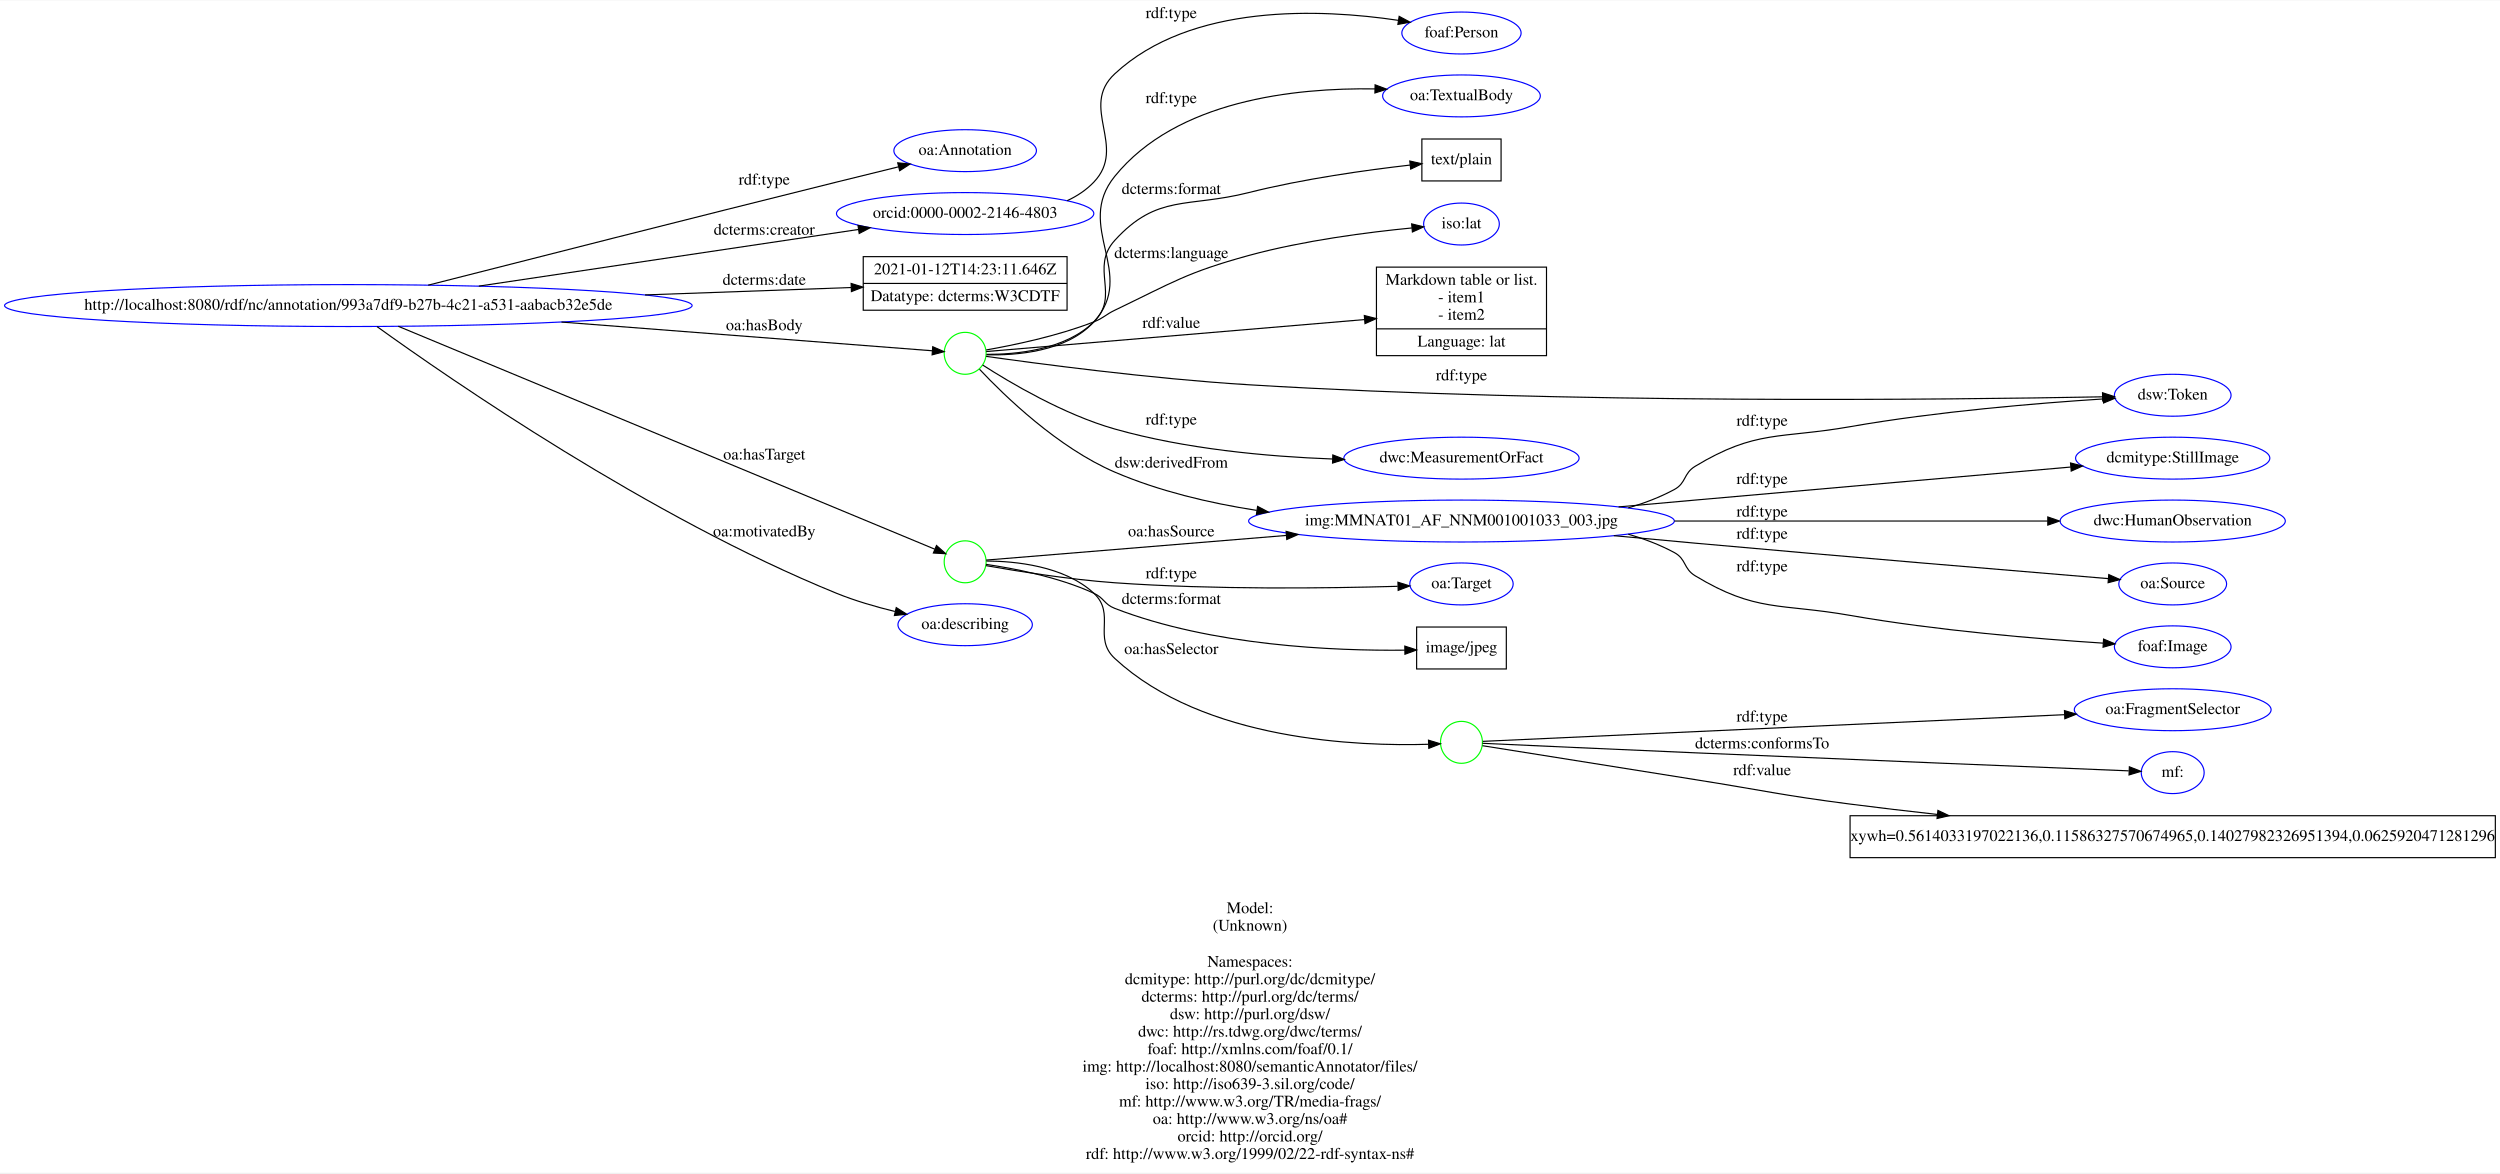
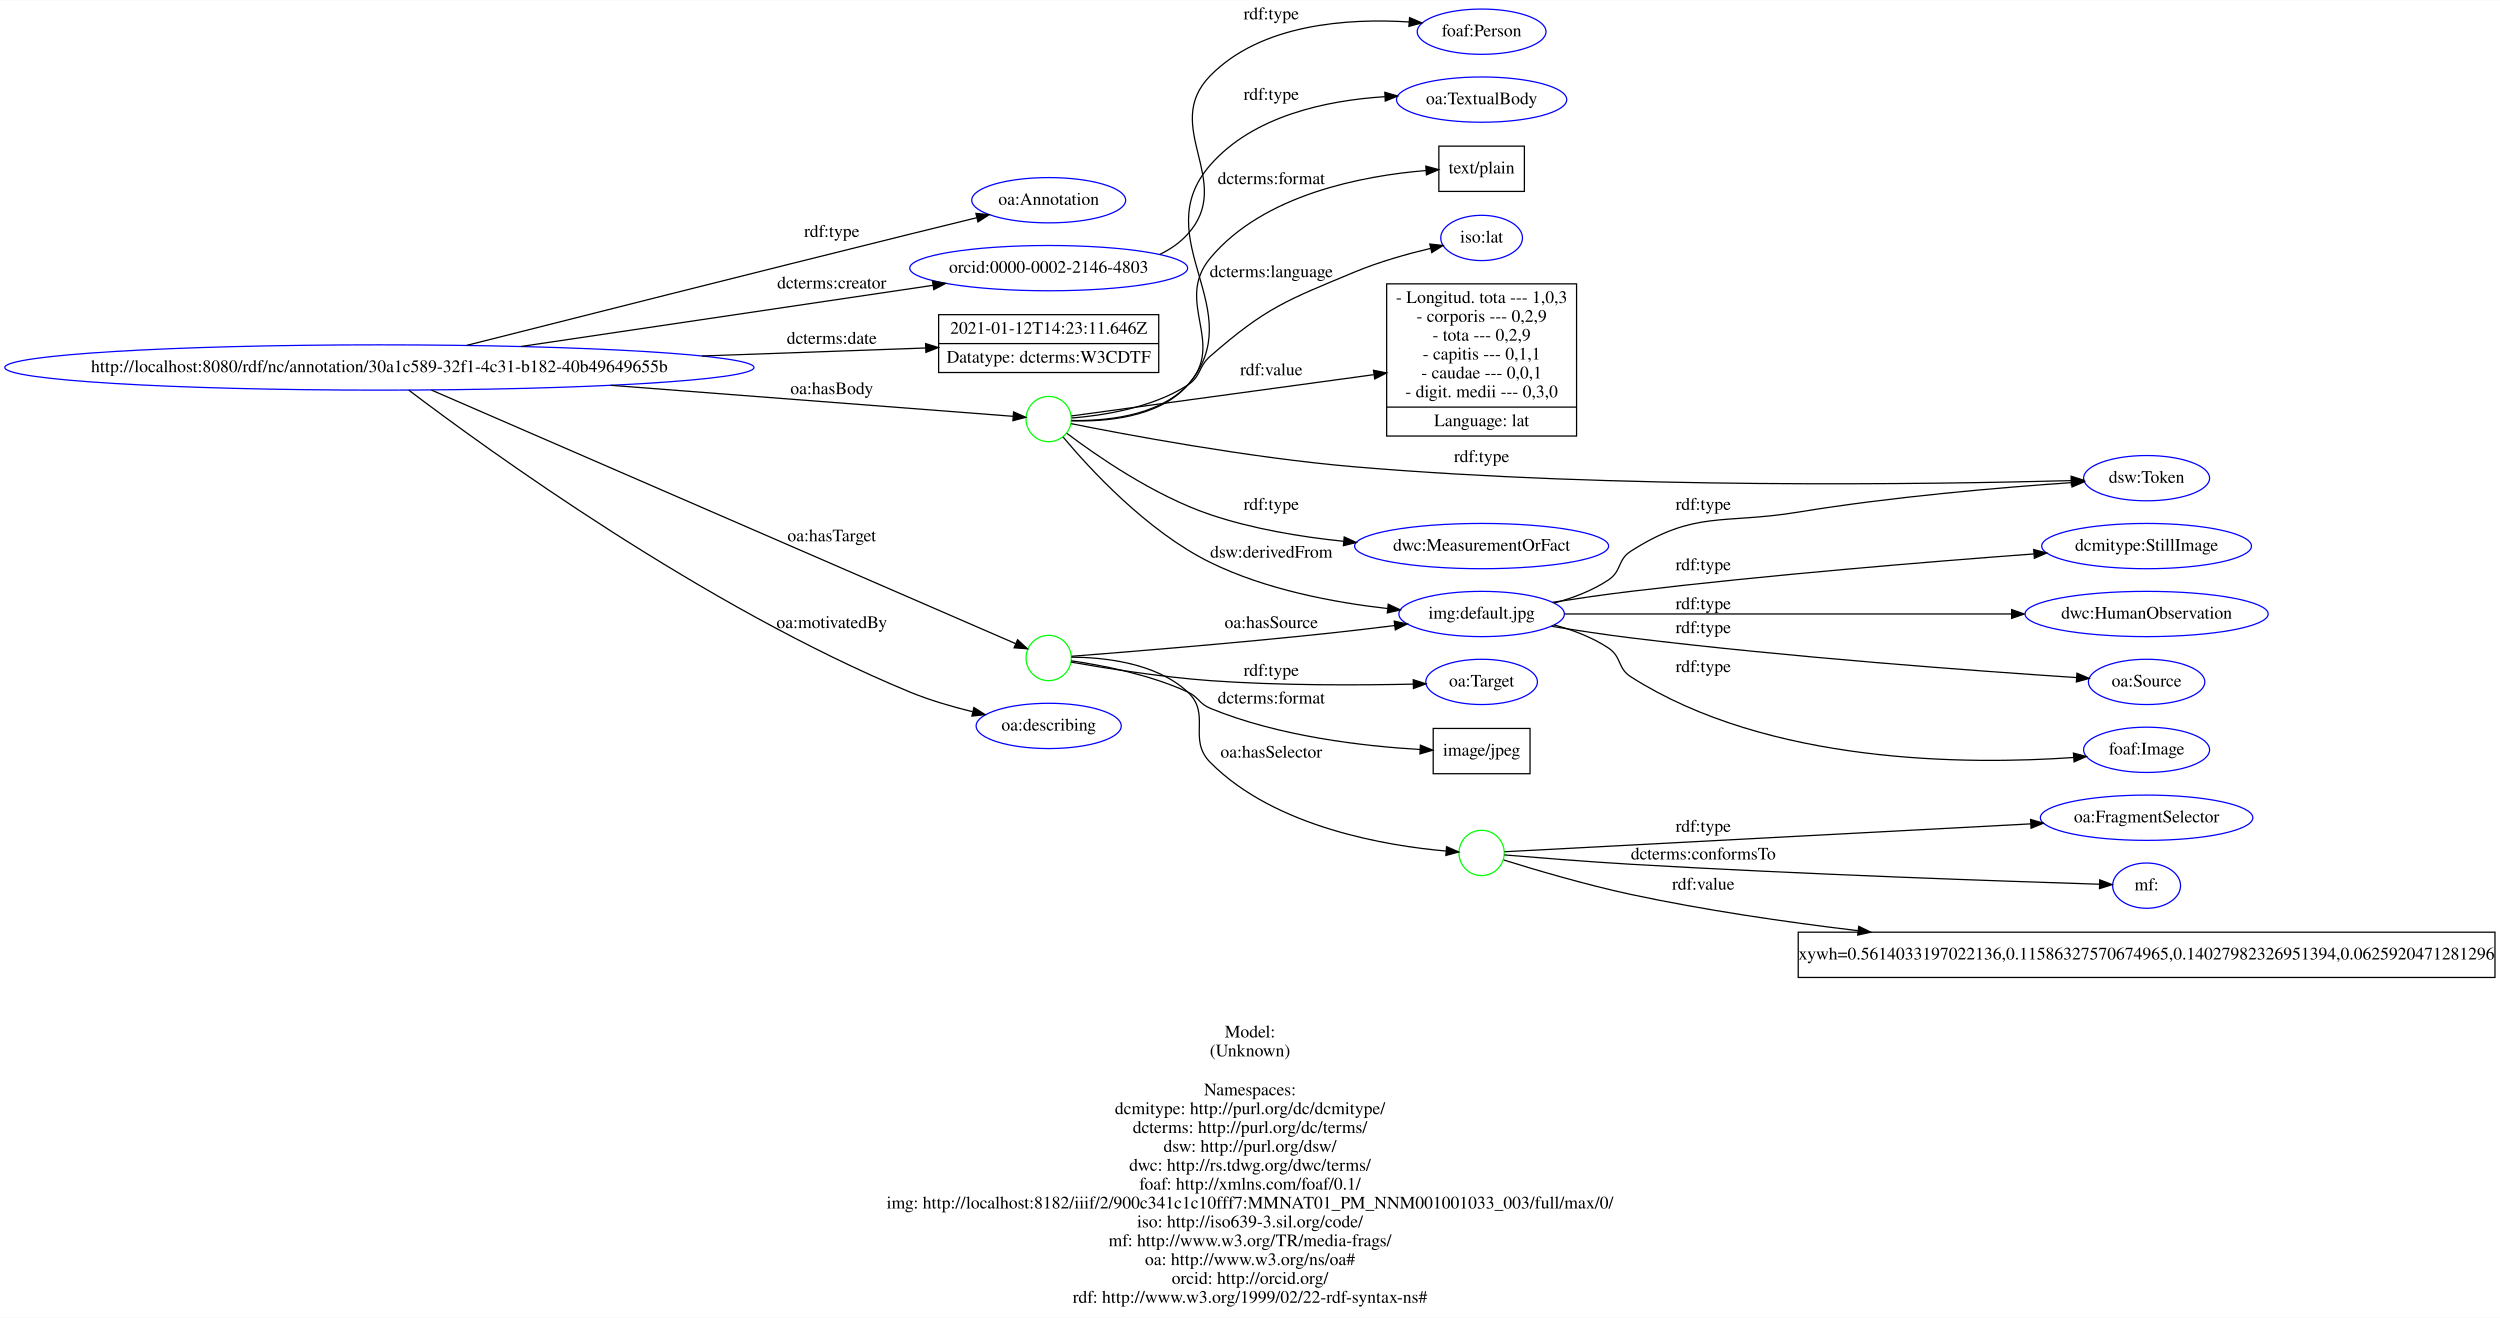
- <svg xmlns="http://www.w3.org/2000/svg" width="2146pt" height="1007pt" viewBox="0.00 0.00 2146.40 1006.50">
-   <g id="graph0" class="graph" transform="scale(1 1) rotate(0) translate(4 1002.5)">
-     <polygon fill="#ffffff" stroke="transparent" points="-4,4 -4,-1002.5 2142.396,-1002.5 2142.396,4 -4,4" />
-     <text text-anchor="middle" x="1069.198" y="-218.8" font-family="Times,serif" font-size="14.00" fill="#000000">Model:</text>
-     <text text-anchor="middle" x="1069.198" y="-203.8" font-family="Times,serif" font-size="14.00" fill="#000000">(Unknown)</text>
-     <text text-anchor="middle" x="1069.198" y="-172.8" font-family="Times,serif" font-size="14.00" fill="#000000">Namespaces:</text>
-     <text text-anchor="middle" x="1069.198" y="-157.8" font-family="Times,serif" font-size="14.00" fill="#000000">dcmitype: http://purl.org/dc/dcmitype/</text>
-     <text text-anchor="middle" x="1069.198" y="-142.8" font-family="Times,serif" font-size="14.00" fill="#000000">dcterms: http://purl.org/dc/terms/</text>
-     <text text-anchor="middle" x="1069.198" y="-127.8" font-family="Times,serif" font-size="14.00" fill="#000000">dsw: http://purl.org/dsw/</text>
-     <text text-anchor="middle" x="1069.198" y="-112.8" font-family="Times,serif" font-size="14.00" fill="#000000">dwc: http://rs.tdwg.org/dwc/terms/</text>
-     <text text-anchor="middle" x="1069.198" y="-97.8" font-family="Times,serif" font-size="14.00" fill="#000000">foaf: http://xmlns.com/foaf/0.1/</text>
-     <text text-anchor="middle" x="1069.198" y="-82.8" font-family="Times,serif" font-size="14.00" fill="#000000">img: http://localhost:8080/semanticAnnotator/files/</text>
-     <text text-anchor="middle" x="1069.198" y="-67.8" font-family="Times,serif" font-size="14.00" fill="#000000">iso: http://iso639-3.sil.org/code/</text>
-     <text text-anchor="middle" x="1069.198" y="-52.8" font-family="Times,serif" font-size="14.00" fill="#000000">mf: http://www.w3.org/TR/media-frags/</text>
-     <text text-anchor="middle" x="1069.198" y="-37.8" font-family="Times,serif" font-size="14.00" fill="#000000">oa: http://www.w3.org/ns/oa#</text>
-     <text text-anchor="middle" x="1069.198" y="-22.8" font-family="Times,serif" font-size="14.00" fill="#000000">orcid: http://orcid.org/</text>
-     <text text-anchor="middle" x="1069.198" y="-7.8" font-family="Times,serif" font-size="14.00" fill="#000000">rdf: http://www.w3.org/1999/02/22-rdf-syntax-ns#</text>
+ <svg xmlns="http://www.w3.org/2000/svg" width="1988pt" height="1048pt" viewBox="0.00 0.00 1987.81 1047.50">
+   <g id="graph0" class="graph" transform="scale(1 1) rotate(0) translate(4 1043.5)">
+     <polygon fill="#ffffff" stroke="transparent" points="-4,4 -4,-1043.5 1983.81,-1043.5 1983.81,4 -4,4" />
+     <text text-anchor="middle" x="989.905" y="-218.8" font-family="Times,serif" font-size="14.00" fill="#000000">Model:</text>
+     <text text-anchor="middle" x="989.905" y="-203.8" font-family="Times,serif" font-size="14.00" fill="#000000">(Unknown)</text>
+     <text text-anchor="middle" x="989.905" y="-172.8" font-family="Times,serif" font-size="14.00" fill="#000000">Namespaces:</text>
+     <text text-anchor="middle" x="989.905" y="-157.8" font-family="Times,serif" font-size="14.00" fill="#000000">dcmitype: http://purl.org/dc/dcmitype/</text>
+     <text text-anchor="middle" x="989.905" y="-142.8" font-family="Times,serif" font-size="14.00" fill="#000000">dcterms: http://purl.org/dc/terms/</text>
+     <text text-anchor="middle" x="989.905" y="-127.8" font-family="Times,serif" font-size="14.00" fill="#000000">dsw: http://purl.org/dsw/</text>
+     <text text-anchor="middle" x="989.905" y="-112.8" font-family="Times,serif" font-size="14.00" fill="#000000">dwc: http://rs.tdwg.org/dwc/terms/</text>
+     <text text-anchor="middle" x="989.905" y="-97.8" font-family="Times,serif" font-size="14.00" fill="#000000">foaf: http://xmlns.com/foaf/0.1/</text>
+     <text text-anchor="middle" x="989.905" y="-82.8" font-family="Times,serif" font-size="14.00" fill="#000000">img: http://localhost:8182/iiif/2/900c341c1c10fff7:MMNAT01_PM_NNM001001033_003/full/max/0/</text>
+     <text text-anchor="middle" x="989.905" y="-67.8" font-family="Times,serif" font-size="14.00" fill="#000000">iso: http://iso639-3.sil.org/code/</text>
+     <text text-anchor="middle" x="989.905" y="-52.8" font-family="Times,serif" font-size="14.00" fill="#000000">mf: http://www.w3.org/TR/media-frags/</text>
+     <text text-anchor="middle" x="989.905" y="-37.8" font-family="Times,serif" font-size="14.00" fill="#000000">oa: http://www.w3.org/ns/oa#</text>
+     <text text-anchor="middle" x="989.905" y="-22.8" font-family="Times,serif" font-size="14.00" fill="#000000">orcid: http://orcid.org/</text>
+     <text text-anchor="middle" x="989.905" y="-7.8" font-family="Times,serif" font-size="14.00" fill="#000000">rdf: http://www.w3.org/1999/02/22-rdf-syntax-ns#</text>
    <g id="node1" class="node">
-       <ellipse fill="none" stroke="#0000ff" cx="295.074" cy="-740.5" rx="295.148" ry="18" />
-       <text text-anchor="middle" x="295.074" y="-736.8" font-family="Times,serif" font-size="14.00" fill="#000000">http://localhost:8080/rdf/nc/annotation/993a7df9-b27b-4c21-a531-aabacb32e5de</text>
+       <ellipse fill="none" stroke="#0000ff" cx="297.674" cy="-751.5" rx="297.847" ry="18" />
+       <text text-anchor="middle" x="297.674" y="-747.8" font-family="Times,serif" font-size="14.00" fill="#000000">http://localhost:8080/rdf/nc/annotation/30a1c589-32f1-4c31-b182-40b49649655b</text>
    </g>
    <g id="node2" class="node">
-       <ellipse fill="none" stroke="#0000ff" cx="824.638" cy="-873.5" rx="61.189" ry="18" />
-       <text text-anchor="middle" x="824.638" y="-869.8" font-family="Times,serif" font-size="14.00" fill="#000000">oa:Annotation</text>
+       <ellipse fill="none" stroke="#0000ff" cx="829.837" cy="-884.5" rx="61.189" ry="18" />
+       <text text-anchor="middle" x="829.837" y="-880.8" font-family="Times,serif" font-size="14.00" fill="#000000">oa:Annotation</text>
    </g>
    <g id="edge1" class="edge">
-       <path fill="none" stroke="#000000" d="M363.629,-758.021C446.584,-779.18 590.519,-815.76 714.148,-846.5 731.448,-850.802 750.288,-855.427 767.43,-859.614" />
-       <polygon fill="#000000" stroke="#000000" points="766.757,-863.052 777.302,-862.022 768.416,-856.251 766.757,-863.052" />
-       <text text-anchor="middle" x="652.148" y="-844.3" font-family="Times,serif" font-size="14.00" fill="#000000">rdf:type</text>
+       <path fill="none" stroke="#000000" d="M367.031,-769.084C450.566,-790.229 595.159,-826.717 719.347,-857.5 736.651,-861.789 755.492,-866.411 772.633,-870.597" />
+       <polygon fill="#000000" stroke="#000000" points="771.961,-874.036 782.505,-873.006 773.62,-867.236 771.961,-874.036" />
+       <text text-anchor="middle" x="657.347" y="-855.3" font-family="Times,serif" font-size="14.00" fill="#000000">rdf:type</text>
    </g>
    <g id="node3" class="node">
-       <ellipse fill="none" stroke="#0000ff" cx="824.638" cy="-819.5" rx="110.48" ry="18" />
-       <text text-anchor="middle" x="824.638" y="-815.8" font-family="Times,serif" font-size="14.00" fill="#000000">orcid:0000-0002-2146-4803</text>
+       <ellipse fill="none" stroke="#0000ff" cx="829.837" cy="-830.5" rx="110.48" ry="18" />
+       <text text-anchor="middle" x="829.837" y="-826.8" font-family="Times,serif" font-size="14.00" fill="#000000">orcid:0000-0002-2146-4803</text>
    </g>
    <g id="edge2" class="edge">
-       <path fill="none" stroke="#000000" d="M407.057,-757.206C504.042,-771.674 642.608,-792.345 733.084,-805.842" />
-       <polygon fill="#000000" stroke="#000000" points="732.644,-809.315 743.052,-807.329 733.677,-802.392 732.644,-809.315" />
-       <text text-anchor="middle" x="652.148" y="-801.3" font-family="Times,serif" font-size="14.00" fill="#000000">dcterms:creator</text>
+       <path fill="none" stroke="#000000" d="M410.207,-768.206C507.668,-782.674 646.913,-803.345 737.834,-816.842" />
+       <polygon fill="#000000" stroke="#000000" points="737.445,-820.323 747.851,-818.329 738.473,-813.398 737.445,-820.323" />
+       <text text-anchor="middle" x="657.347" y="-814.3" font-family="Times,serif" font-size="14.00" fill="#000000">dcterms:creator</text>
    </g>
    <g id="node4" class="node">
-       <polygon fill="none" stroke="#000000" points="737.138,-736.5 737.138,-782.5 912.138,-782.5 912.138,-736.5 737.138,-736.5" />
-       <text text-anchor="middle" x="824.638" y="-767.3" font-family="Times,serif" font-size="14.00" fill="#000000">2021-01-12T14:23:11.646Z</text>
-       <polyline fill="none" stroke="#000000" points="737.138,-759.5 912.138,-759.5 " />
-       <text text-anchor="middle" x="824.638" y="-744.3" font-family="Times,serif" font-size="14.00" fill="#000000">Datatype: dcterms:W3CDTF</text>
+       <polygon fill="none" stroke="#000000" points="742.337,-747.5 742.337,-793.5 917.337,-793.5 917.337,-747.5 742.337,-747.5" />
+       <text text-anchor="middle" x="829.837" y="-778.3" font-family="Times,serif" font-size="14.00" fill="#000000">2021-01-12T14:23:11.646Z</text>
+       <polyline fill="none" stroke="#000000" points="742.337,-770.5 917.337,-770.5 " />
+       <text text-anchor="middle" x="829.837" y="-755.3" font-family="Times,serif" font-size="14.00" fill="#000000">Datatype: dcterms:W3CDTF</text>
    </g>
    <g id="edge3" class="edge">
-       <path fill="none" stroke="#000000" d="M549.774,-749.638C612.738,-751.897 676.464,-754.184 726.682,-755.986" />
-       <polygon fill="#000000" stroke="#000000" points="726.745,-759.49 736.864,-756.351 726.996,-752.494 726.745,-759.49" />
-       <text text-anchor="middle" x="652.148" y="-758.3" font-family="Times,serif" font-size="14.00" fill="#000000">dcterms:date</text>
+       <path fill="none" stroke="#000000" d="M554.013,-760.652C617.354,-762.914 681.432,-765.202 731.864,-767.002" />
+       <polygon fill="#000000" stroke="#000000" points="731.97,-770.508 742.089,-767.367 732.22,-763.512 731.97,-770.508" />
+       <text text-anchor="middle" x="657.347" y="-770.3" font-family="Times,serif" font-size="14.00" fill="#000000">dcterms:date</text>
    </g>
    <g id="node5" class="node">
-       <ellipse fill="none" stroke="#00ff00" cx="824.638" cy="-699.5" rx="18" ry="18" />
+       <ellipse fill="none" stroke="#00ff00" cx="829.837" cy="-710.5" rx="18" ry="18" />
    </g>
    <g id="edge4" class="edge">
-       <path fill="none" stroke="#000000" d="M478.061,-726.333C595.705,-717.225 737.236,-706.267 796.445,-701.683" />
-       <polygon fill="#000000" stroke="#000000" points="796.818,-705.164 806.518,-700.903 796.278,-698.185 796.818,-705.164" />
-       <text text-anchor="middle" x="652.148" y="-719.3" font-family="Times,serif" font-size="14.00" fill="#000000">oa:hasBody</text>
+       <path fill="none" stroke="#000000" d="M481.559,-737.333C599.78,-728.225 742.007,-717.267 801.506,-712.683" />
+       <polygon fill="#000000" stroke="#000000" points="801.927,-716.161 811.629,-711.903 801.389,-709.182 801.927,-716.161" />
+       <text text-anchor="middle" x="657.347" y="-730.3" font-family="Times,serif" font-size="14.00" fill="#000000">oa:hasBody</text>
    </g>
    <g id="node13" class="node">
-       <ellipse fill="none" stroke="#00ff00" cx="824.638" cy="-520.5" rx="18" ry="18" />
+       <ellipse fill="none" stroke="#00ff00" cx="829.837" cy="-520.5" rx="18" ry="18" />
    </g>
    <g id="edge12" class="edge">
-       <path fill="none" stroke="#000000" d="M337.962,-722.683C443.491,-678.842 713.355,-566.731 798.493,-531.362" />
-       <polygon fill="#000000" stroke="#000000" points="800.044,-534.507 807.936,-527.438 797.359,-528.043 800.044,-534.507" />
-       <text text-anchor="middle" x="652.148" y="-608.3" font-family="Times,serif" font-size="14.00" fill="#000000">oa:hasTarget</text>
+       <path fill="none" stroke="#000000" d="M338.989,-733.566C443.757,-688.088 717.578,-569.229 803.59,-531.894" />
+       <polygon fill="#000000" stroke="#000000" points="805.121,-535.044 812.901,-527.852 802.334,-528.623 805.121,-535.044" />
+       <text text-anchor="middle" x="657.347" y="-613.3" font-family="Times,serif" font-size="14.00" fill="#000000">oa:hasTarget</text>
    </g>
    <g id="node20" class="node">
-       <ellipse fill="none" stroke="#0000ff" cx="824.638" cy="-466.5" rx="57.69" ry="18" />
-       <text text-anchor="middle" x="824.638" y="-462.8" font-family="Times,serif" font-size="14.00" fill="#000000">oa:describing</text>
+       <ellipse fill="none" stroke="#0000ff" cx="829.837" cy="-466.5" rx="57.69" ry="18" />
+       <text text-anchor="middle" x="829.837" y="-462.8" font-family="Times,serif" font-size="14.00" fill="#000000">oa:describing</text>
    </g>
    <g id="edge20" class="edge">
-       <path fill="none" stroke="#000000" d="M319.705,-722.43C382.354,-677.286 554.157,-558.542 714.148,-493.5 729.978,-487.064 747.732,-481.894 764.3,-477.87" />
-       <polygon fill="#000000" stroke="#000000" points="765.488,-481.187 774.434,-475.511 763.901,-474.369 765.488,-481.187" />
-       <text text-anchor="middle" x="652.148" y="-542.3" font-family="Times,serif" font-size="14.00" fill="#000000">oa:motivatedBy</text>
+       <path fill="none" stroke="#000000" d="M320.945,-733.538C382.467,-686.908 555.924,-560.949 719.347,-493.5 735.068,-487.012 752.716,-481.833 769.216,-477.817" />
+       <polygon fill="#000000" stroke="#000000" points="770.368,-481.143 779.314,-475.466 768.78,-474.325 770.368,-481.143" />
+       <text text-anchor="middle" x="657.347" y="-544.3" font-family="Times,serif" font-size="14.00" fill="#000000">oa:motivatedBy</text>
    </g>
    <g id="node21" class="node">
-       <ellipse fill="none" stroke="#0000ff" cx="1250.762" cy="-974.5" rx="51.191" ry="18" />
-       <text text-anchor="middle" x="1250.762" y="-970.8" font-family="Times,serif" font-size="14.00" fill="#000000">foaf:Person</text>
+       <ellipse fill="none" stroke="#0000ff" cx="1174.069" cy="-1018.5" rx="51.191" ry="18" />
+       <text text-anchor="middle" x="1174.069" y="-1014.8" font-family="Times,serif" font-size="14.00" fill="#000000">foaf:Person</text>
    </g>
    <g id="edge21" class="edge">
-       <path fill="none" stroke="#000000" d="M912.253,-830.542C920.785,-834.508 928.658,-839.709 935.128,-846.5 964.167,-876.982 922.276,-910.854 953.128,-939.5 1018.544,-1000.238 1129.964,-995.284 1196.342,-985.409" />
-       <polygon fill="#000000" stroke="#000000" points="1197.262,-988.808 1206.594,-983.792 1196.171,-981.893 1197.262,-988.808" />
-       <text text-anchor="middle" x="1001.628" y="-987.3" font-family="Times,serif" font-size="14.00" fill="#000000">rdf:type</text>
+       <path fill="none" stroke="#000000" d="M918.057,-841.356C926.424,-845.364 934.093,-850.625 940.328,-857.5 978.325,-899.407 918.708,-943.123 958.328,-983.5 998.769,-1024.715 1067.364,-1029.298 1116.351,-1026.236" />
+       <polygon fill="#000000" stroke="#000000" points="1116.779,-1029.714 1126.49,-1025.477 1116.256,-1022.734 1116.779,-1029.714" />
+       <text text-anchor="middle" x="1006.828" y="-1028.3" font-family="Times,serif" font-size="14.00" fill="#000000">rdf:type</text>
    </g>
    <g id="node6" class="node">
-       <ellipse fill="none" stroke="#0000ff" cx="1861.396" cy="-663.5" rx="50.091" ry="18" />
-       <text text-anchor="middle" x="1861.396" y="-659.8" font-family="Times,serif" font-size="14.00" fill="#000000">dsw:Token</text>
+       <ellipse fill="none" stroke="#0000ff" cx="1702.81" cy="-663.5" rx="50.091" ry="18" />
+       <text text-anchor="middle" x="1702.81" y="-659.8" font-family="Times,serif" font-size="14.00" fill="#000000">dsw:Token</text>
    </g>
    <g id="edge5" class="edge">
-       <path fill="none" stroke="#000000" d="M842.607,-696.89C882.871,-691.176 983.434,-677.663 1068.128,-672.5 1341.18,-655.853 1668.049,-659.62 1800.858,-662.145" />
-       <polygon fill="#000000" stroke="#000000" points="1801.149,-665.651 1811.216,-662.347 1801.286,-658.652 1801.149,-665.651" />
-       <text text-anchor="middle" x="1250.762" y="-676.3" font-family="Times,serif" font-size="14.00" fill="#000000">rdf:type</text>
+       <path fill="none" stroke="#000000" d="M847.755,-706.817C887.914,-698.76 988.278,-679.709 1073.328,-672.5 1281.905,-654.821 1530.716,-658.557 1642.821,-661.561" />
+       <polygon fill="#000000" stroke="#000000" points="1642.822,-665.062 1652.915,-661.839 1643.015,-658.065 1642.822,-665.062" />
+       <text text-anchor="middle" x="1174.069" y="-676.3" font-family="Times,serif" font-size="14.00" fill="#000000">rdf:type</text>
    </g>
    <g id="node7" class="node">
-       <ellipse fill="none" stroke="#0000ff" cx="1250.762" cy="-609.5" rx="100.983" ry="18" />
-       <text text-anchor="middle" x="1250.762" y="-605.8" font-family="Times,serif" font-size="14.00" fill="#000000">dwc:MeasurementOrFact</text>
+       <ellipse fill="none" stroke="#0000ff" cx="1174.069" cy="-609.5" rx="100.983" ry="18" />
+       <text text-anchor="middle" x="1174.069" y="-605.8" font-family="Times,serif" font-size="14.00" fill="#000000">dwc:MeasurementOrFact</text>
    </g>
    <g id="edge6" class="edge">
-       <path fill="none" stroke="#000000" d="M839.666,-689.455C862.877,-674.523 909.352,-646.902 953.128,-634.5 1013.489,-617.4 1083.274,-610.879 1140.093,-608.757" />
-       <polygon fill="#000000" stroke="#000000" points="1140.305,-612.252 1150.183,-608.421 1140.072,-605.256 1140.305,-612.252" />
-       <text text-anchor="middle" x="1001.628" y="-638.3" font-family="Times,serif" font-size="14.00" fill="#000000">rdf:type</text>
+       <path fill="none" stroke="#000000" d="M844.258,-699.177C867.034,-681.967 913.378,-649.633 958.328,-634.5 991.828,-623.222 1029.723,-616.851 1064.303,-613.306" />
+       <polygon fill="#000000" stroke="#000000" points="1064.817,-616.773 1074.439,-612.337 1064.151,-609.805 1064.817,-616.773" />
+       <text text-anchor="middle" x="1006.828" y="-638.3" font-family="Times,serif" font-size="14.00" fill="#000000">rdf:type</text>
    </g>
    <g id="node8" class="node">
-       <ellipse fill="none" stroke="#0000ff" cx="1250.762" cy="-920.5" rx="67.688" ry="18" />
-       <text text-anchor="middle" x="1250.762" y="-916.8" font-family="Times,serif" font-size="14.00" fill="#000000">oa:TextualBody</text>
+       <ellipse fill="none" stroke="#0000ff" cx="1174.069" cy="-964.5" rx="67.688" ry="18" />
+       <text text-anchor="middle" x="1174.069" y="-960.8" font-family="Times,serif" font-size="14.00" fill="#000000">oa:TextualBody</text>
    </g>
    <g id="edge7" class="edge">
-       <path fill="none" stroke="#000000" d="M842.998,-698.233C867.81,-697.62 911.636,-700.62 935.128,-726.5 972.853,-768.06 917.755,-807.92 953.128,-851.5 1005.938,-916.562 1106.916,-927.6 1176.5,-926.515" />
-       <polygon fill="#000000" stroke="#000000" points="1176.617,-930.013 1186.529,-926.271 1176.447,-923.015 1176.617,-930.013" />
-       <text text-anchor="middle" x="1001.628" y="-914.3" font-family="Times,serif" font-size="14.00" fill="#000000">rdf:type</text>
+       <path fill="none" stroke="#000000" d="M847.927,-709.112C872.838,-708.299 917.235,-711.001 940.328,-737.5 991.696,-796.446 906.866,-853.635 958.328,-912.5 992.347,-951.414 1049.959,-963.823 1097.093,-966.82" />
+       <polygon fill="#000000" stroke="#000000" points="1097.122,-970.326 1107.286,-967.334 1097.475,-963.334 1097.122,-970.326" />
+       <text text-anchor="middle" x="1006.828" y="-964.3" font-family="Times,serif" font-size="14.00" fill="#000000">rdf:type</text>
    </g>
    <g id="node9" class="node">
-       <polygon fill="none" stroke="#000000" points="1216.762,-847.5 1216.762,-883.5 1284.762,-883.5 1284.762,-847.5 1216.762,-847.5" />
-       <text text-anchor="middle" x="1250.762" y="-861.8" font-family="Times,serif" font-size="14.00" fill="#000000">text/plain</text>
+       <polygon fill="none" stroke="#000000" points="1140.069,-891.5 1140.069,-927.5 1208.069,-927.5 1208.069,-891.5 1140.069,-891.5" />
+       <text text-anchor="middle" x="1174.069" y="-905.8" font-family="Times,serif" font-size="14.00" fill="#000000">text/plain</text>
    </g>
    <g id="edge8" class="edge">
-       <path fill="none" stroke="#000000" d="M843.021,-698.606C867.453,-698.471 910.406,-702.073 935.128,-726.5 957.979,-749.078 931.468,-772.778 953.128,-796.5 989.717,-836.571 1015.517,-824.217 1068.128,-837.5 1114.752,-849.271 1169.396,-856.857 1206.681,-861.124" />
-       <polygon fill="#000000" stroke="#000000" points="1206.391,-864.613 1216.716,-862.24 1207.164,-857.656 1206.391,-864.613" />
-       <text text-anchor="middle" x="1001.628" y="-836.3" font-family="Times,serif" font-size="14.00" fill="#000000">dcterms:format</text>
+       <path fill="none" stroke="#000000" d="M848.076,-709.346C872.745,-708.864 916.407,-712.016 940.328,-737.5 971.533,-770.745 929.14,-803.47 958.328,-838.5 1000.627,-889.266 1079.995,-903.993 1129.775,-908.109" />
+       <polygon fill="#000000" stroke="#000000" points="1129.7,-911.613 1139.925,-908.836 1130.2,-904.631 1129.7,-911.613" />
+       <text text-anchor="middle" x="1006.828" y="-897.3" font-family="Times,serif" font-size="14.00" fill="#000000">dcterms:format</text>
    </g>
    <g id="node10" class="node">
-       <ellipse fill="none" stroke="#0000ff" cx="1250.762" cy="-810.5" rx="32.494" ry="18" />
-       <text text-anchor="middle" x="1250.762" y="-806.8" font-family="Times,serif" font-size="14.00" fill="#000000">iso:lat</text>
+       <ellipse fill="none" stroke="#0000ff" cx="1174.069" cy="-854.5" rx="32.494" ry="18" />
+       <text text-anchor="middle" x="1174.069" y="-850.8" font-family="Times,serif" font-size="14.00" fill="#000000">iso:lat</text>
    </g>
    <g id="edge9" class="edge">
-       <path fill="none" stroke="#000000" d="M842.693,-702.38C864.951,-706.274 903.688,-714.183 935.128,-726.5 943.649,-729.838 944.878,-732.54 953.128,-736.5 1002.905,-760.394 1014.875,-768.912 1068.128,-783.5 1115.175,-796.388 1170.831,-803.495 1208.233,-807.139" />
-       <polygon fill="#000000" stroke="#000000" points="1207.993,-810.632 1218.275,-808.077 1208.644,-803.662 1207.993,-810.632" />
-       <text text-anchor="middle" x="1001.628" y="-781.3" font-family="Times,serif" font-size="14.00" fill="#000000">dcterms:language</text>
+       <path fill="none" stroke="#000000" d="M848.098,-711.332C871.258,-713.156 911.626,-718.973 940.328,-737.5 951.233,-744.54 948.544,-751.969 958.328,-760.5 1002.91,-799.377 1018.723,-804.754 1073.328,-827.5 1092.508,-835.49 1114.734,-841.742 1133.422,-846.208" />
+       <polygon fill="#000000" stroke="#000000" points="1132.868,-849.672 1143.399,-848.506 1134.439,-842.851 1132.868,-849.672" />
+       <text text-anchor="middle" x="1006.828" y="-823.3" font-family="Times,serif" font-size="14.00" fill="#000000">dcterms:language</text>
    </g>
    <g id="node11" class="node">
-       <ellipse fill="none" stroke="#0000ff" cx="1250.762" cy="-555.5" rx="182.768" ry="18" />
-       <text text-anchor="middle" x="1250.762" y="-551.8" font-family="Times,serif" font-size="14.00" fill="#000000">img:MMNAT01_AF_NNM001001033_003.jpg</text>
+       <ellipse fill="none" stroke="#0000ff" cx="1174.069" cy="-555.5" rx="65.789" ry="18" />
+       <text text-anchor="middle" x="1174.069" y="-551.8" font-family="Times,serif" font-size="14.00" fill="#000000">img:default.jpg</text>
    </g>
    <g id="edge10" class="edge">
-       <path fill="none" stroke="#000000" d="M836.943,-685.844C858.186,-663.254 904.188,-618.514 953.128,-597.5 991.003,-581.237 1033.841,-571.011 1074.973,-564.646" />
-       <polygon fill="#000000" stroke="#000000" points="1075.727,-568.072 1085.108,-563.149 1074.704,-561.147 1075.727,-568.072" />
-       <text text-anchor="middle" x="1001.628" y="-601.3" font-family="Times,serif" font-size="14.00" fill="#000000">dsw:derivedFrom</text>
+       <path fill="none" stroke="#000000" d="M841.239,-696.27C861.815,-671.649 907.743,-621.358 958.328,-596.5 1002.201,-574.94 1056.247,-564.692 1099.269,-559.833" />
+       <polygon fill="#000000" stroke="#000000" points="1099.815,-563.294 1109.392,-558.765 1099.08,-556.333 1099.815,-563.294" />
+       <text text-anchor="middle" x="1006.828" y="-600.3" font-family="Times,serif" font-size="14.00" fill="#000000">dsw:derivedFrom</text>
    </g>
    <g id="node12" class="node">
-       <polygon fill="none" stroke="#000000" points="1177.762,-697.5 1177.762,-773.5 1323.762,-773.5 1323.762,-697.5 1177.762,-697.5" />
-       <text text-anchor="middle" x="1250.762" y="-758.3" font-family="Times,serif" font-size="14.00" fill="#000000">Markdown table or list.</text>
-       <text text-anchor="middle" x="1250.762" y="-743.3" font-family="Times,serif" font-size="14.00" fill="#000000">- item1</text>
-       <text text-anchor="middle" x="1250.762" y="-728.3" font-family="Times,serif" font-size="14.00" fill="#000000">- item2</text>
-       <polyline fill="none" stroke="#000000" points="1177.762,-720.5 1323.762,-720.5 " />
-       <text text-anchor="middle" x="1250.762" y="-705.3" font-family="Times,serif" font-size="14.00" fill="#000000">Language: lat</text>
+       <polygon fill="none" stroke="#000000" points="1098.569,-697 1098.569,-818 1249.569,-818 1249.569,-697 1098.569,-697" />
+       <text text-anchor="middle" x="1174.069" y="-802.8" font-family="Times,serif" font-size="14.00" fill="#000000">- Longitud. tota --- 1,0,3</text>
+       <text text-anchor="middle" x="1174.069" y="-787.8" font-family="Times,serif" font-size="14.00" fill="#000000">- corporis --- 0,2,9</text>
+       <text text-anchor="middle" x="1174.069" y="-772.8" font-family="Times,serif" font-size="14.00" fill="#000000">- tota --- 0,2,9</text>
+       <text text-anchor="middle" x="1174.069" y="-757.8" font-family="Times,serif" font-size="14.00" fill="#000000">- capitis --- 0,1,1</text>
+       <text text-anchor="middle" x="1174.069" y="-742.8" font-family="Times,serif" font-size="14.00" fill="#000000">- caudae --- 0,0,1</text>
+       <text text-anchor="middle" x="1174.069" y="-727.8" font-family="Times,serif" font-size="14.00" fill="#000000">- digit. medii --- 0,3,0</text>
+       <polyline fill="none" stroke="#000000" points="1098.569,-720 1249.569,-720 " />
+       <text text-anchor="middle" x="1174.069" y="-704.8" font-family="Times,serif" font-size="14.00" fill="#000000">Language: lat</text>
    </g>
    <g id="edge11" class="edge">
-       <path fill="none" stroke="#000000" d="M842.676,-701.024C897.559,-705.661 1065.029,-719.809 1167.582,-728.473" />
-       <polygon fill="#000000" stroke="#000000" points="1167.346,-731.965 1177.605,-729.319 1167.935,-724.99 1167.346,-731.965" />
-       <text text-anchor="middle" x="1001.628" y="-721.3" font-family="Times,serif" font-size="14.00" fill="#000000">rdf:value</text>
+       <path fill="none" stroke="#000000" d="M847.86,-712.961C891.904,-718.974 1007.312,-734.732 1088.298,-745.789" />
+       <polygon fill="#000000" stroke="#000000" points="1088.111,-749.296 1098.492,-747.181 1089.058,-742.36 1088.111,-749.296" />
+       <text text-anchor="middle" x="1006.828" y="-745.3" font-family="Times,serif" font-size="14.00" fill="#000000">rdf:value</text>
    </g>
    <g id="edge23" class="edge">
-       <path fill="none" stroke="#000000" d="M1393.971,-566.802C1407.725,-570.778 1421.109,-575.909 1433.396,-582.5 1443.934,-588.153 1441.164,-596.309 1451.396,-602.5 1503.596,-634.084 1524.302,-625.954 1584.396,-636.5 1658.656,-649.532 1745.3,-656.708 1801.642,-660.326" />
-       <polygon fill="#000000" stroke="#000000" points="1801.602,-663.83 1811.801,-660.96 1802.038,-656.844 1801.602,-663.83" />
-       <text text-anchor="middle" x="1508.896" y="-637.3" font-family="Times,serif" font-size="14.00" fill="#000000">rdf:type</text>
+       <path fill="none" stroke="#000000" d="M1231.683,-564.183C1246.553,-568.181 1261.972,-574.01 1274.81,-582.5 1285.637,-589.66 1281.867,-598.519 1292.81,-605.5 1343.979,-638.144 1365.919,-626.646 1425.81,-636.5 1500.204,-648.741 1586.819,-656.091 1643.118,-659.964" />
+       <polygon fill="#000000" stroke="#000000" points="1643.055,-663.468 1653.268,-660.647 1643.525,-656.483 1643.055,-663.468" />
+       <text text-anchor="middle" x="1350.31" y="-638.3" font-family="Times,serif" font-size="14.00" fill="#000000">rdf:type</text>
    </g>
    <g id="node22" class="node">
-       <ellipse fill="none" stroke="#0000ff" cx="1861.396" cy="-609.5" rx="83.386" ry="18" />
-       <text text-anchor="middle" x="1861.396" y="-605.8" font-family="Times,serif" font-size="14.00" fill="#000000">dcmitype:StillImage</text>
+       <ellipse fill="none" stroke="#0000ff" cx="1702.81" cy="-609.5" rx="83.386" ry="18" />
+       <text text-anchor="middle" x="1702.81" y="-605.8" font-family="Times,serif" font-size="14.00" fill="#000000">dcmitype:StillImage</text>
    </g>
    <g id="edge22" class="edge">
-       <path fill="none" stroke="#000000" d="M1385.662,-567.638C1407.632,-569.605 1430.146,-571.614 1451.396,-573.5 1562.594,-583.37 1690.772,-594.601 1773.788,-601.856" />
-       <polygon fill="#000000" stroke="#000000" points="1773.668,-605.359 1783.935,-602.743 1774.278,-598.385 1773.668,-605.359" />
-       <text text-anchor="middle" x="1508.896" y="-587.3" font-family="Times,serif" font-size="14.00" fill="#000000">rdf:type</text>
+       <path fill="none" stroke="#000000" d="M1230.444,-564.787C1250.139,-567.835 1272.417,-571.062 1292.81,-573.5 1402.804,-586.653 1529.942,-597.078 1613.118,-603.255" />
+       <polygon fill="#000000" stroke="#000000" points="1613.061,-606.761 1623.291,-604.006 1613.576,-599.78 1613.061,-606.761" />
+       <text text-anchor="middle" x="1350.31" y="-590.3" font-family="Times,serif" font-size="14.00" fill="#000000">rdf:type</text>
    </g>
    <g id="node23" class="node">
-       <ellipse fill="none" stroke="#0000ff" cx="1861.396" cy="-555.5" rx="96.683" ry="18" />
-       <text text-anchor="middle" x="1861.396" y="-551.8" font-family="Times,serif" font-size="14.00" fill="#000000">dwc:HumanObservation</text>
+       <ellipse fill="none" stroke="#0000ff" cx="1702.81" cy="-555.5" rx="96.683" ry="18" />
+       <text text-anchor="middle" x="1702.81" y="-551.8" font-family="Times,serif" font-size="14.00" fill="#000000">dwc:HumanObservation</text>
    </g>
    <g id="edge24" class="edge">
-       <path fill="none" stroke="#000000" d="M1433.558,-555.5C1538.102,-555.5 1665.621,-555.5 1754.109,-555.5" />
-       <polygon fill="#000000" stroke="#000000" points="1754.162,-559 1764.162,-555.5 1754.162,-552 1754.162,-559" />
-       <text text-anchor="middle" x="1508.896" y="-559.3" font-family="Times,serif" font-size="14.00" fill="#000000">rdf:type</text>
+       <path fill="none" stroke="#000000" d="M1239.965,-555.5C1329.001,-555.5 1488.817,-555.5 1595.354,-555.5" />
+       <polygon fill="#000000" stroke="#000000" points="1595.494,-559 1605.494,-555.5 1595.494,-552 1595.494,-559" />
+       <text text-anchor="middle" x="1350.31" y="-559.3" font-family="Times,serif" font-size="14.00" fill="#000000">rdf:type</text>
    </g>
    <g id="node24" class="node">
-       <ellipse fill="none" stroke="#0000ff" cx="1861.396" cy="-501.5" rx="46.292" ry="18" />
-       <text text-anchor="middle" x="1861.396" y="-497.8" font-family="Times,serif" font-size="14.00" fill="#000000">oa:Source</text>
+       <ellipse fill="none" stroke="#0000ff" cx="1702.81" cy="-501.5" rx="46.292" ry="18" />
+       <text text-anchor="middle" x="1702.81" y="-497.8" font-family="Times,serif" font-size="14.00" fill="#000000">oa:Source</text>
    </g>
    <g id="edge25" class="edge">
-       <path fill="none" stroke="#000000" d="M1381.604,-542.933C1404.847,-540.751 1428.832,-538.531 1451.396,-536.5 1578.221,-525.082 1727.204,-512.596 1806.004,-506.065" />
-       <polygon fill="#000000" stroke="#000000" points="1806.508,-509.535 1816.185,-505.222 1805.93,-502.559 1806.508,-509.535" />
-       <text text-anchor="middle" x="1508.896" y="-540.3" font-family="Times,serif" font-size="14.00" fill="#000000">rdf:type</text>
+       <path fill="none" stroke="#000000" d="M1229.525,-545.761C1249.436,-542.493 1272.088,-539.039 1292.81,-536.5 1419.034,-521.035 1567.956,-510.154 1646.98,-504.96" />
+       <polygon fill="#000000" stroke="#000000" points="1647.442,-508.438 1657.193,-504.295 1646.987,-501.452 1647.442,-508.438" />
+       <text text-anchor="middle" x="1350.31" y="-540.3" font-family="Times,serif" font-size="14.00" fill="#000000">rdf:type</text>
    </g>
    <g id="node25" class="node">
-       <ellipse fill="none" stroke="#0000ff" cx="1861.396" cy="-447.5" rx="50.091" ry="18" />
-       <text text-anchor="middle" x="1861.396" y="-443.8" font-family="Times,serif" font-size="14.00" fill="#000000">foaf:Image</text>
+       <ellipse fill="none" stroke="#0000ff" cx="1702.81" cy="-447.5" rx="50.091" ry="18" />
+       <text text-anchor="middle" x="1702.81" y="-443.8" font-family="Times,serif" font-size="14.00" fill="#000000">foaf:Image</text>
    </g>
    <g id="edge26" class="edge">
-       <path fill="none" stroke="#000000" d="M1393.971,-544.198C1407.725,-540.222 1421.109,-535.091 1433.396,-528.5 1443.934,-522.847 1441.164,-514.691 1451.396,-508.5 1503.596,-476.916 1524.302,-485.046 1584.396,-474.5 1658.656,-461.468 1745.3,-454.292 1801.642,-450.674" />
-       <polygon fill="#000000" stroke="#000000" points="1802.038,-454.156 1811.801,-450.04 1801.602,-447.17 1802.038,-454.156" />
-       <text text-anchor="middle" x="1508.896" y="-512.3" font-family="Times,serif" font-size="14.00" fill="#000000">rdf:type</text>
+       <path fill="none" stroke="#000000" d="M1231.683,-546.817C1246.553,-542.819 1261.972,-536.99 1274.81,-528.5 1285.637,-521.34 1281.867,-512.481 1292.81,-505.5 1401.896,-435.906 1560.267,-435.503 1644.693,-441.398" />
+       <polygon fill="#000000" stroke="#000000" points="1644.628,-444.903 1654.862,-442.164 1645.153,-437.923 1644.628,-444.903" />
+       <text text-anchor="middle" x="1350.31" y="-509.3" font-family="Times,serif" font-size="14.00" fill="#000000">rdf:type</text>
    </g>
    <g id="edge19" class="edge">
-       <path fill="none" stroke="#000000" d="M842.676,-521.982C886.662,-525.594 1002.966,-535.147 1100.209,-543.134" />
-       <polygon fill="#000000" stroke="#000000" points="1100.205,-546.646 1110.458,-543.976 1100.778,-539.669 1100.205,-546.646" />
-       <text text-anchor="middle" x="1001.628" y="-542.3" font-family="Times,serif" font-size="14.00" fill="#000000">oa:hasSource</text>
+       <path fill="none" stroke="#000000" d="M847.981,-521.879C886.314,-524.843 978.347,-532.227 1055.328,-540.5 1071.41,-542.228 1088.691,-544.293 1104.954,-546.329" />
+       <polygon fill="#000000" stroke="#000000" points="1104.569,-549.808 1114.929,-547.589 1105.447,-542.863 1104.569,-549.808" />
+       <text text-anchor="middle" x="1006.828" y="-544.3" font-family="Times,serif" font-size="14.00" fill="#000000">oa:hasSource</text>
    </g>
    <g id="node14" class="node">
-       <ellipse fill="none" stroke="#0000ff" cx="1250.762" cy="-501.5" rx="44.393" ry="18" />
-       <text text-anchor="middle" x="1250.762" y="-497.8" font-family="Times,serif" font-size="14.00" fill="#000000">oa:Target</text>
+       <ellipse fill="none" stroke="#0000ff" cx="1174.069" cy="-501.5" rx="44.393" ry="18" />
+       <text text-anchor="middle" x="1174.069" y="-497.8" font-family="Times,serif" font-size="14.00" fill="#000000">oa:Target</text>
    </g>
    <g id="edge13" class="edge">
-       <path fill="none" stroke="#000000" d="M842.433,-517.227C867.16,-512.857 913.36,-505.339 953.128,-502.5 1037.731,-496.46 1136.205,-497.755 1195.98,-499.461" />
-       <polygon fill="#000000" stroke="#000000" points="1196.217,-502.97 1206.317,-499.771 1196.427,-495.973 1196.217,-502.97" />
-       <text text-anchor="middle" x="1001.628" y="-506.3" font-family="Times,serif" font-size="14.00" fill="#000000">rdf:type</text>
+       <path fill="none" stroke="#000000" d="M847.633,-517.234C872.36,-512.873 918.561,-505.365 958.328,-502.5 1013.146,-498.551 1076.003,-498.801 1119.672,-499.733" />
+       <polygon fill="#000000" stroke="#000000" points="1119.712,-503.235 1129.791,-499.969 1119.875,-496.237 1119.712,-503.235" />
+       <text text-anchor="middle" x="1006.828" y="-506.3" font-family="Times,serif" font-size="14.00" fill="#000000">rdf:type</text>
    </g>
    <g id="node15" class="node">
-       <polygon fill="none" stroke="#000000" points="1212.262,-428.5 1212.262,-464.5 1289.262,-464.5 1289.262,-428.5 1212.262,-428.5" />
-       <text text-anchor="middle" x="1250.762" y="-442.8" font-family="Times,serif" font-size="14.00" fill="#000000">image/jpeg</text>
+       <polygon fill="none" stroke="#000000" points="1135.569,-428.5 1135.569,-464.5 1212.569,-464.5 1212.569,-428.5 1135.569,-428.5" />
+       <text text-anchor="middle" x="1174.069" y="-442.8" font-family="Times,serif" font-size="14.00" fill="#000000">image/jpeg</text>
    </g>
    <g id="edge14" class="edge">
-       <path fill="none" stroke="#000000" d="M842.559,-518.286C865.015,-515.032 904.292,-507.738 935.128,-493.5 944.087,-489.363 943.926,-484.065 953.128,-480.5 1036.335,-448.264 1141.702,-443.966 1202.149,-444.637" />
-       <polygon fill="#000000" stroke="#000000" points="1202.121,-448.137 1212.176,-444.798 1202.234,-441.137 1202.121,-448.137" />
-       <text text-anchor="middle" x="1001.628" y="-484.3" font-family="Times,serif" font-size="14.00" fill="#000000">dcterms:format</text>
+       <path fill="none" stroke="#000000" d="M847.759,-518.286C870.215,-515.032 909.492,-507.738 940.328,-493.5 949.287,-489.363 949.204,-484.26 958.328,-480.5 1012.642,-458.117 1080.233,-450.373 1125.138,-447.748" />
+       <polygon fill="#000000" stroke="#000000" points="1125.397,-451.239 1135.201,-447.223 1125.032,-444.248 1125.397,-451.239" />
+       <text text-anchor="middle" x="1006.828" y="-484.3" font-family="Times,serif" font-size="14.00" fill="#000000">dcterms:format</text>
    </g>
    <g id="node16" class="node">
-       <ellipse fill="none" stroke="#00ff00" cx="1250.762" cy="-365.5" rx="18" ry="18" />
+       <ellipse fill="none" stroke="#00ff00" cx="1174.069" cy="-365.5" rx="18" ry="18" />
    </g>
    <g id="edge15" class="edge">
-       <path fill="none" stroke="#000000" d="M842.812,-521.176C867.007,-521.064 909.692,-517.183 935.128,-493.5 954.261,-475.685 933.974,-455.293 953.128,-437.5 1029.605,-366.457 1163.854,-362.037 1222.267,-363.834" />
-       <polygon fill="#000000" stroke="#000000" points="1222.45,-367.344 1232.581,-364.243 1222.727,-360.349 1222.45,-367.344" />
-       <text text-anchor="middle" x="1001.628" y="-441.3" font-family="Times,serif" font-size="14.00" fill="#000000">oa:hasSelector</text>
+       <path fill="none" stroke="#000000" d="M848.012,-521.176C872.206,-521.064 914.892,-517.183 940.328,-493.5 959.461,-475.685 939.945,-456.088 958.328,-437.5 1009.865,-385.387 1100.088,-370.993 1145.801,-367.017" />
+       <polygon fill="#000000" stroke="#000000" points="1146.19,-370.498 1155.895,-366.248 1145.658,-363.518 1146.19,-370.498" />
+       <text text-anchor="middle" x="1006.828" y="-441.3" font-family="Times,serif" font-size="14.00" fill="#000000">oa:hasSelector</text>
    </g>
    <g id="node17" class="node">
-       <ellipse fill="none" stroke="#0000ff" cx="1861.396" cy="-393.5" rx="84.485" ry="18" />
-       <text text-anchor="middle" x="1861.396" y="-389.8" font-family="Times,serif" font-size="14.00" fill="#000000">oa:FragmentSelector</text>
+       <ellipse fill="none" stroke="#0000ff" cx="1702.81" cy="-393.5" rx="84.485" ry="18" />
+       <text text-anchor="middle" x="1702.81" y="-389.8" font-family="Times,serif" font-size="14.00" fill="#000000">oa:FragmentSelector</text>
    </g>
    <g id="edge16" class="edge">
-       <path fill="none" stroke="#000000" d="M1269.037,-366.338C1342.677,-369.715 1620.75,-382.465 1768.228,-389.228" />
-       <polygon fill="#000000" stroke="#000000" points="1768.466,-392.742 1778.616,-389.704 1768.787,-385.75 1768.466,-392.742" />
-       <text text-anchor="middle" x="1508.896" y="-383.3" font-family="Times,serif" font-size="14.00" fill="#000000">rdf:type</text>
+       <path fill="none" stroke="#000000" d="M1192.269,-366.464C1257.42,-369.914 1481.963,-381.805 1610.518,-388.613" />
+       <polygon fill="#000000" stroke="#000000" points="1610.575,-392.12 1620.746,-389.154 1610.945,-385.13 1610.575,-392.12" />
+       <text text-anchor="middle" x="1350.31" y="-382.3" font-family="Times,serif" font-size="14.00" fill="#000000">rdf:type</text>
    </g>
    <g id="node18" class="node">
-       <ellipse fill="none" stroke="#0000ff" cx="1861.396" cy="-339.5" rx="27" ry="18" />
-       <text text-anchor="middle" x="1861.396" y="-335.8" font-family="Times,serif" font-size="14.00" fill="#000000">mf:</text>
+       <ellipse fill="none" stroke="#0000ff" cx="1702.81" cy="-339.5" rx="27" ry="18" />
+       <text text-anchor="middle" x="1702.81" y="-335.8" font-family="Times,serif" font-size="14.00" fill="#000000">mf:</text>
    </g>
    <g id="edge17" class="edge">
-       <path fill="none" stroke="#000000" d="M1268.746,-364.673C1303.856,-363.062 1383.99,-359.409 1451.396,-356.5 1588.488,-350.583 1751.384,-343.946 1823.648,-341.022" />
-       <polygon fill="#000000" stroke="#000000" points="1824.194,-344.503 1834.045,-340.602 1823.912,-337.509 1824.194,-344.503" />
-       <text text-anchor="middle" x="1508.896" y="-360.3" font-family="Times,serif" font-size="14.00" fill="#000000">dcterms:conformsTo</text>
+       <path fill="none" stroke="#000000" d="M1192.161,-363.935C1215.431,-361.967 1257.105,-358.593 1292.81,-356.5 1429.795,-348.471 1592.745,-342.9 1665.043,-340.634" />
+       <polygon fill="#000000" stroke="#000000" points="1665.557,-344.12 1675.444,-340.311 1665.34,-337.123 1665.557,-344.12" />
+       <text text-anchor="middle" x="1350.31" y="-360.3" font-family="Times,serif" font-size="14.00" fill="#000000">dcterms:conformsTo</text>
    </g>
    <g id="node19" class="node">
-       <polygon fill="none" stroke="#000000" points="1584.396,-266.5 1584.396,-302.5 2138.396,-302.5 2138.396,-266.5 1584.396,-266.5" />
-       <text text-anchor="middle" x="1861.396" y="-280.8" font-family="Times,serif" font-size="14.00" fill="#000000">xywh=0.5614033197022136,0.11586327570674965,0.14027982326951394,0.0625920471281296</text>
+       <polygon fill="none" stroke="#000000" points="1425.81,-266.5 1425.81,-302.5 1979.81,-302.5 1979.81,-266.5 1425.81,-266.5" />
+       <text text-anchor="middle" x="1702.81" y="-280.8" font-family="Times,serif" font-size="14.00" fill="#000000">xywh=0.5614033197022136,0.11586327570674965,0.14027982326951394,0.0625920471281296</text>
    </g>
    <g id="edge18" class="edge">
-       <path fill="none" stroke="#000000" d="M1268.745,-362.622C1303.854,-357.006 1383.987,-344.197 1451.396,-333.5 1510.499,-324.12 1525.047,-320.179 1584.396,-312.5 1608.623,-309.365 1634.081,-306.377 1659.339,-303.599" />
-       <polygon fill="#000000" stroke="#000000" points="1659.821,-307.068 1669.383,-302.505 1659.063,-300.109 1659.821,-307.068" />
-       <text text-anchor="middle" x="1508.896" y="-337.3" font-family="Times,serif" font-size="14.00" fill="#000000">rdf:value</text>
+       <path fill="none" stroke="#000000" d="M1191.605,-359.902C1214.629,-352.721 1256.4,-340.267 1292.81,-332.5 1350.784,-320.133 1414.098,-310.747 1473.248,-303.706" />
+       <polygon fill="#000000" stroke="#000000" points="1473.946,-307.148 1483.47,-302.507 1473.13,-300.196 1473.946,-307.148" />
+       <text text-anchor="middle" x="1350.31" y="-336.3" font-family="Times,serif" font-size="14.00" fill="#000000">rdf:value</text>
    </g>
  </g>
</svg>
